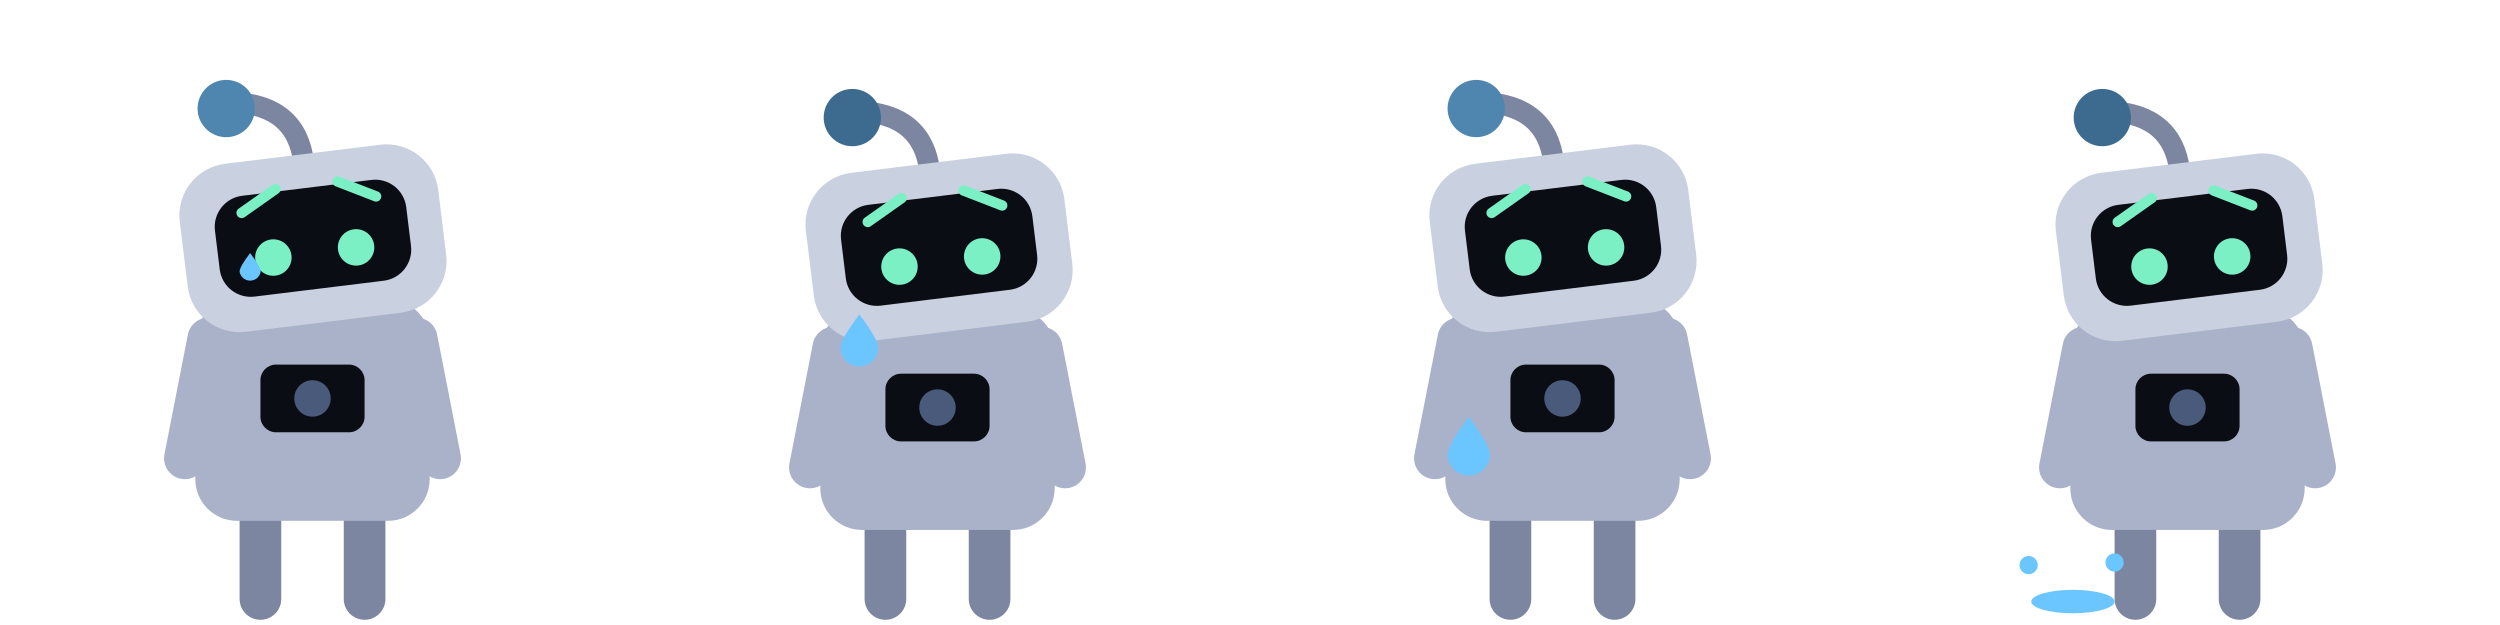
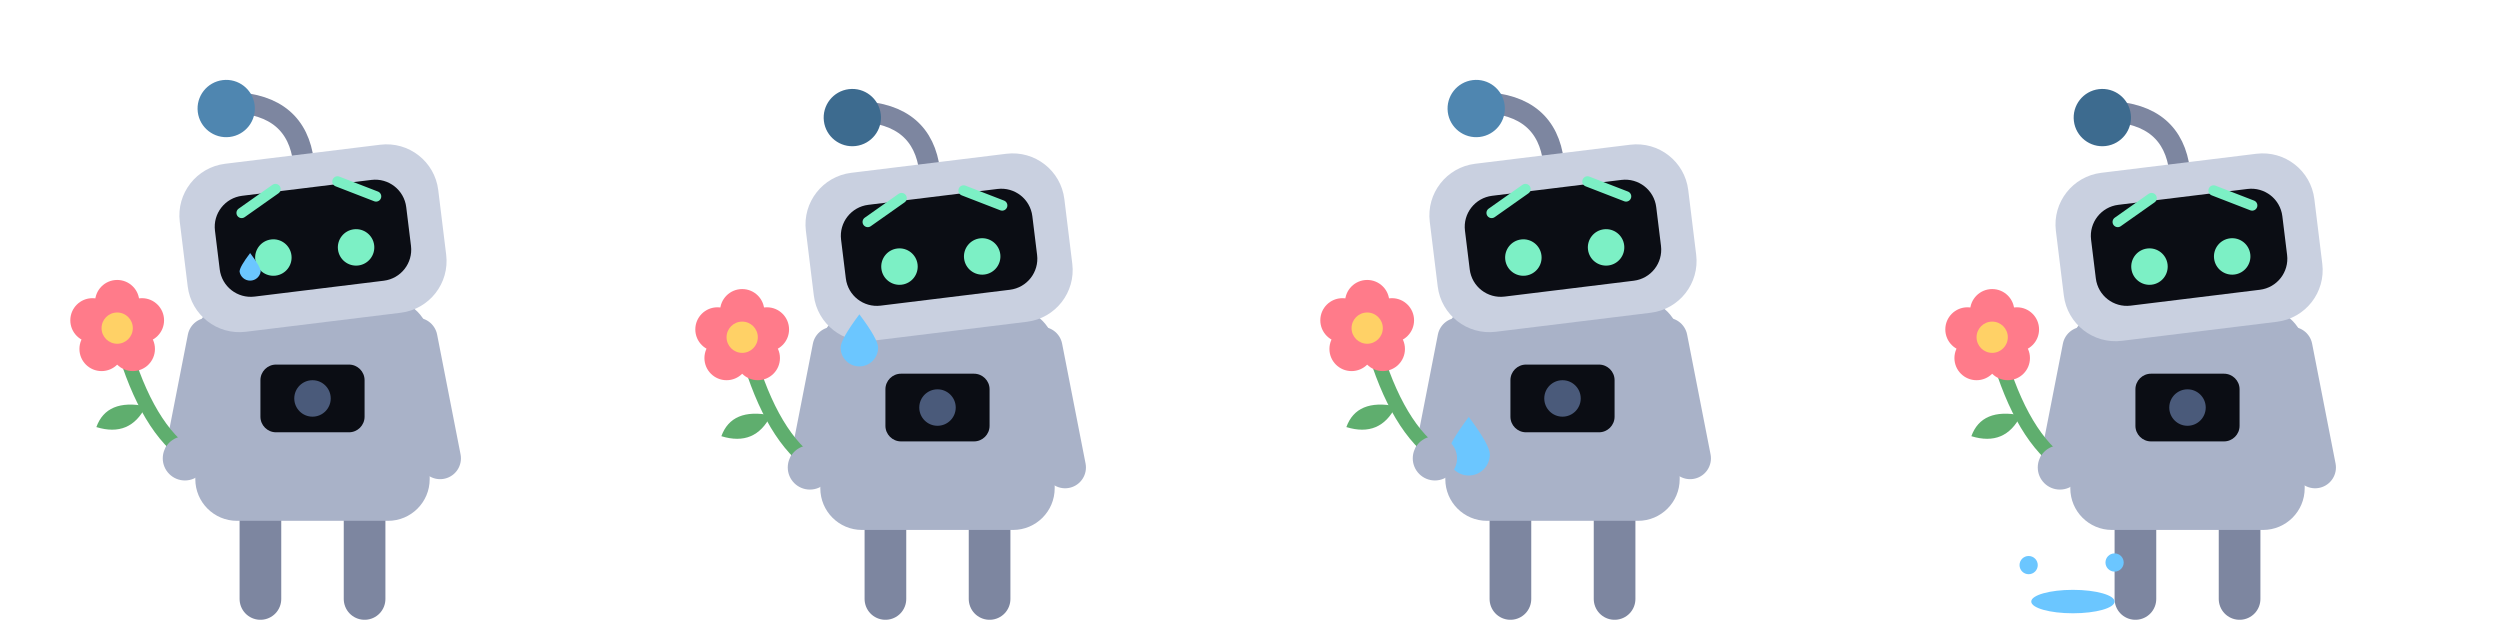
<svg xmlns="http://www.w3.org/2000/svg" viewBox="0 0 96 24">
  <defs>
    <clipPath id="f">
      <rect width="24" height="24" />
    </clipPath>
  </defs>
  <g transform="translate(0)">
    <g clip-path="url(#f)">
      <path d="M8 13l-0.9 4.6" stroke="#a9b2c8" stroke-width="1.6" stroke-linecap="round" />
      <path d="M16 13l0.9 4.6" stroke="#a9b2c8" stroke-width="1.6" stroke-linecap="round" />
      <path d="M10 19.5V23M14 19.5V23" stroke="#7d86a0" stroke-width="1.6" stroke-linecap="round" />
      <rect x="7.5" y="11.5" width="9" height="8.5" rx="1.6" fill="#a9b2c8" />
      <rect x="10" y="14" width="4" height="2.6" rx="0.6" fill="#0b0d14" />
      <circle cx="12" cy="15.3" r="0.7" fill="#4a5a7a" />
      <g transform="rotate(-7 12 9)">
        <path d="M12 6.2q0 -2.2 -2.4 -2.6" stroke="#7d86a0" stroke-width="0.8" fill="none" />
        <circle cx="9.3" cy="3.8" r="1.1" fill="#4f86b0" />
        <rect x="7" y="5.9" width="10" height="6.5" rx="2" fill="#c9d0e0" />
        <rect x="8.3" y="7.2" width="7.4" height="3.9" rx="1.2" fill="#0b0d14" />
        <path d="M9.4 7.85l1.4 -0.75M14.6 7.85l-1.4 -0.75" stroke="#7cf0c5" stroke-width="0.4" stroke-linecap="round" />
        <circle cx="10.4" cy="9.7" r="0.7" fill="#7cf0c5" />
        <circle cx="13.6" cy="9.7" r="0.7" fill="#7cf0c5" />
      </g>
      <path d="M9.6 9.71q0.41 0.54 0.41 0.72a0.41 0.41 0 0 1 -0.81 0q0 -0.18 0.41 -0.72Z" fill="#6bc6ff" />
+       <g class="flower">
+         <path d="M7.1 17.40q-1.6 -1.2 -2.5 -4.6" stroke="#5fae6e" stroke-width="0.55" fill="none" stroke-linecap="round" />
+         <path d="M5.6 15.60q-1.5 -0.3 -1.9 0.8q1.3 0.4 1.9 -0.8Z" fill="#5fae6e" />
+         <circle cx="4.50" cy="11.60" r="0.85" fill="#ff7b8a" />
+         <circle cx="5.45" cy="12.30" r="0.85" fill="#ff7b8a" />
+         <circle cx="5.10" cy="13.40" r="0.85" fill="#ff7b8a" />
+         <circle cx="3.90" cy="13.40" r="0.85" fill="#ff7b8a" />
+         <circle cx="3.55" cy="12.30" r="0.85" fill="#ff7b8a" />
+         <circle cx="4.5" cy="12.60" r="0.6" fill="#ffd166" />
+       </g>
+       <circle cx="7.1" cy="17.60" r="0.85" fill="#a9b2c8" />
    </g>
  </g>
  <g transform="translate(24)">
    <g clip-path="url(#f)">
      <path d="M8 13.35l-0.9 4.6" stroke="#a9b2c8" stroke-width="1.6" stroke-linecap="round" />
      <path d="M16 13.35l0.9 4.6" stroke="#a9b2c8" stroke-width="1.6" stroke-linecap="round" />
      <path d="M10 19.5V23M14 19.5V23" stroke="#7d86a0" stroke-width="1.6" stroke-linecap="round" />
      <rect x="7.5" y="11.85" width="9" height="8.5" rx="1.6" fill="#a9b2c8" />
      <rect x="10" y="14.35" width="4" height="2.6" rx="0.6" fill="#0b0d14" />
      <circle cx="12" cy="15.65" r="0.7" fill="#4a5a7a" />
      <g transform="rotate(-7 12 9)">
        <path d="M12 6.55q0 -2.2 -2.4 -2.6" stroke="#7d86a0" stroke-width="0.8" fill="none" />
        <circle cx="9.3" cy="4.15" r="1.1" fill="#3d6b8f" />
        <rect x="7" y="6.25" width="10" height="6.5" rx="2" fill="#c9d0e0" />
        <rect x="8.3" y="7.55" width="7.4" height="3.9" rx="1.2" fill="#0b0d14" />
        <path d="M9.4 8.20l1.4 -0.75M14.6 8.20l-1.4 -0.75" stroke="#7cf0c5" stroke-width="0.4" stroke-linecap="round" />
        <circle cx="10.4" cy="10.05" r="0.7" fill="#7cf0c5" />
        <circle cx="13.6" cy="10.05" r="0.7" fill="#7cf0c5" />
      </g>
      <path d="M9 12.07q0.72 0.96 0.72 1.28a0.72 0.72 0 0 1 -1.44 0q0 -0.32 0.72 -1.28Z" fill="#6bc6ff" />
+       <g class="flower">
+         <path d="M7.1 17.75q-1.6 -1.2 -2.5 -4.6" stroke="#5fae6e" stroke-width="0.55" fill="none" stroke-linecap="round" />
+         <path d="M5.6 15.95q-1.5 -0.3 -1.9 0.8q1.3 0.4 1.9 -0.8Z" fill="#5fae6e" />
+         <circle cx="4.50" cy="11.95" r="0.85" fill="#ff7b8a" />
+         <circle cx="5.45" cy="12.65" r="0.85" fill="#ff7b8a" />
+         <circle cx="5.10" cy="13.75" r="0.85" fill="#ff7b8a" />
+         <circle cx="3.90" cy="13.75" r="0.85" fill="#ff7b8a" />
+         <circle cx="3.55" cy="12.65" r="0.85" fill="#ff7b8a" />
+         <circle cx="4.5" cy="12.95" r="0.6" fill="#ffd166" />
+       </g>
+       <circle cx="7.1" cy="17.95" r="0.85" fill="#a9b2c8" />
    </g>
  </g>
  <g transform="translate(48)">
    <g clip-path="url(#f)">
      <path d="M8 13l-0.9 4.6" stroke="#a9b2c8" stroke-width="1.6" stroke-linecap="round" />
      <path d="M16 13l0.9 4.6" stroke="#a9b2c8" stroke-width="1.6" stroke-linecap="round" />
      <path d="M10 19.5V23M14 19.5V23" stroke="#7d86a0" stroke-width="1.6" stroke-linecap="round" />
      <rect x="7.5" y="11.5" width="9" height="8.5" rx="1.6" fill="#a9b2c8" />
      <rect x="10" y="14" width="4" height="2.6" rx="0.6" fill="#0b0d14" />
      <circle cx="12" cy="15.3" r="0.7" fill="#4a5a7a" />
      <g transform="rotate(-7 12 9)">
        <path d="M12 6.2q0 -2.2 -2.4 -2.6" stroke="#7d86a0" stroke-width="0.8" fill="none" />
        <circle cx="9.3" cy="3.8" r="1.1" fill="#4f86b0" />
        <rect x="7" y="5.9" width="10" height="6.5" rx="2" fill="#c9d0e0" />
        <rect x="8.3" y="7.2" width="7.4" height="3.9" rx="1.2" fill="#0b0d14" />
        <path d="M9.4 7.85l1.4 -0.75M14.6 7.85l-1.4 -0.75" stroke="#7cf0c5" stroke-width="0.4" stroke-linecap="round" />
        <circle cx="10.4" cy="9.7" r="0.7" fill="#7cf0c5" />
        <circle cx="13.6" cy="9.7" r="0.7" fill="#7cf0c5" />
      </g>
      <path d="M8.4 16.01q0.81 1.08 0.81 1.44a0.81 0.81 0 0 1 -1.62 0q0 -0.36 0.81 -1.44Z" fill="#6bc6ff" />
+       <g class="flower">
+         <path d="M7.1 17.40q-1.6 -1.2 -2.5 -4.6" stroke="#5fae6e" stroke-width="0.55" fill="none" stroke-linecap="round" />
+         <path d="M5.6 15.60q-1.5 -0.3 -1.9 0.8q1.3 0.4 1.9 -0.8Z" fill="#5fae6e" />
+         <circle cx="4.50" cy="11.60" r="0.85" fill="#ff7b8a" />
+         <circle cx="5.45" cy="12.30" r="0.85" fill="#ff7b8a" />
+         <circle cx="5.10" cy="13.40" r="0.85" fill="#ff7b8a" />
+         <circle cx="3.90" cy="13.40" r="0.85" fill="#ff7b8a" />
+         <circle cx="3.55" cy="12.30" r="0.85" fill="#ff7b8a" />
+         <circle cx="4.5" cy="12.60" r="0.6" fill="#ffd166" />
+       </g>
+       <circle cx="7.1" cy="17.60" r="0.85" fill="#a9b2c8" />
    </g>
  </g>
  <g transform="translate(72)">
    <g clip-path="url(#f)">
      <path d="M8 13.35l-0.9 4.6" stroke="#a9b2c8" stroke-width="1.6" stroke-linecap="round" />
      <path d="M16 13.35l0.9 4.6" stroke="#a9b2c8" stroke-width="1.6" stroke-linecap="round" />
      <path d="M10 19.5V23M14 19.5V23" stroke="#7d86a0" stroke-width="1.6" stroke-linecap="round" />
      <rect x="7.5" y="11.85" width="9" height="8.5" rx="1.6" fill="#a9b2c8" />
      <rect x="10" y="14.35" width="4" height="2.6" rx="0.6" fill="#0b0d14" />
      <circle cx="12" cy="15.65" r="0.7" fill="#4a5a7a" />
      <g transform="rotate(-7 12 9)">
        <path d="M12 6.55q0 -2.2 -2.4 -2.6" stroke="#7d86a0" stroke-width="0.8" fill="none" />
        <circle cx="9.3" cy="4.15" r="1.1" fill="#3d6b8f" />
        <rect x="7" y="6.25" width="10" height="6.5" rx="2" fill="#c9d0e0" />
        <rect x="8.3" y="7.55" width="7.4" height="3.9" rx="1.2" fill="#0b0d14" />
        <path d="M9.4 8.20l1.4 -0.75M14.6 8.20l-1.4 -0.75" stroke="#7cf0c5" stroke-width="0.4" stroke-linecap="round" />
        <circle cx="10.4" cy="10.05" r="0.7" fill="#7cf0c5" />
        <circle cx="13.6" cy="10.05" r="0.7" fill="#7cf0c5" />
      </g>
      <ellipse cx="7.6" cy="23.1" rx="1.6" ry="0.45" fill="#6bc6ff" />
      <circle cx="5.9" cy="21.7" r="0.35" fill="#6bc6ff" />
      <circle cx="9.2" cy="21.6" r="0.35" fill="#6bc6ff" />
+       <g class="flower">
+         <path d="M7.1 17.75q-1.6 -1.2 -2.5 -4.6" stroke="#5fae6e" stroke-width="0.55" fill="none" stroke-linecap="round" />
+         <path d="M5.6 15.95q-1.5 -0.3 -1.9 0.8q1.3 0.4 1.9 -0.8Z" fill="#5fae6e" />
+         <circle cx="4.50" cy="11.95" r="0.85" fill="#ff7b8a" />
+         <circle cx="5.45" cy="12.65" r="0.85" fill="#ff7b8a" />
+         <circle cx="5.10" cy="13.75" r="0.85" fill="#ff7b8a" />
+         <circle cx="3.90" cy="13.75" r="0.85" fill="#ff7b8a" />
+         <circle cx="3.55" cy="12.65" r="0.85" fill="#ff7b8a" />
+         <circle cx="4.5" cy="12.95" r="0.6" fill="#ffd166" />
+       </g>
+       <circle cx="7.1" cy="17.95" r="0.85" fill="#a9b2c8" />
    </g>
  </g>
</svg>
